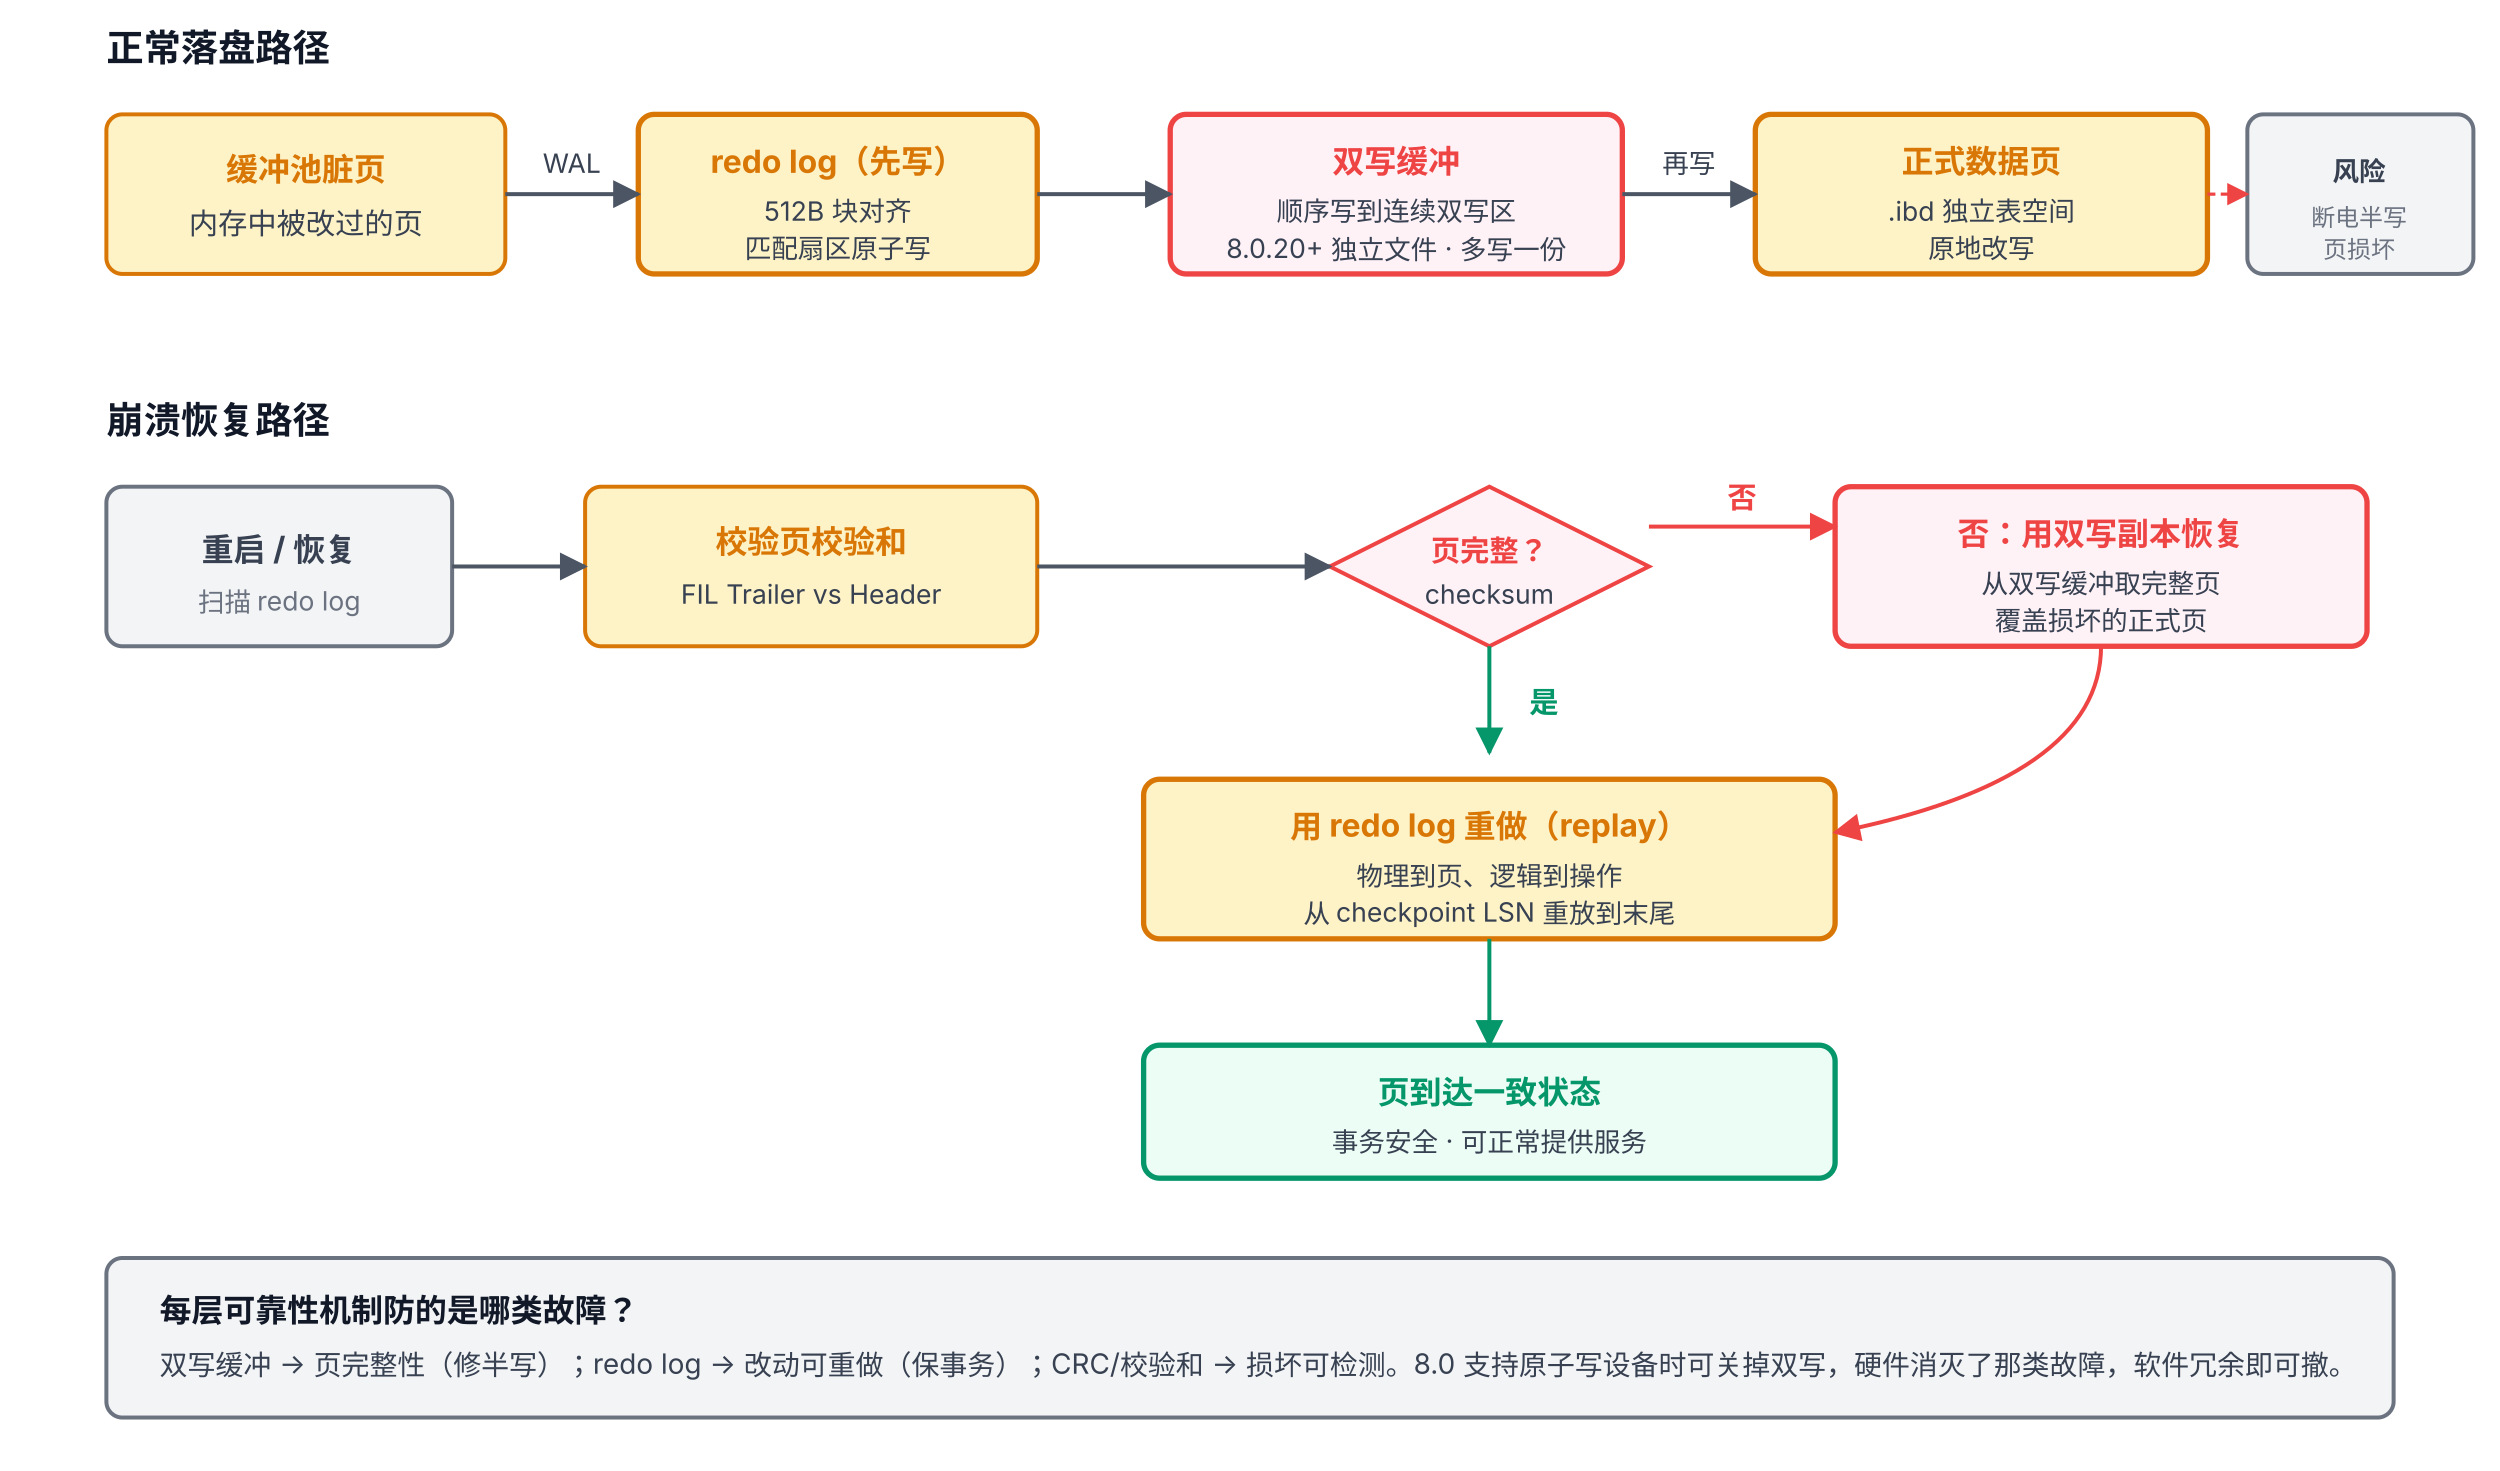
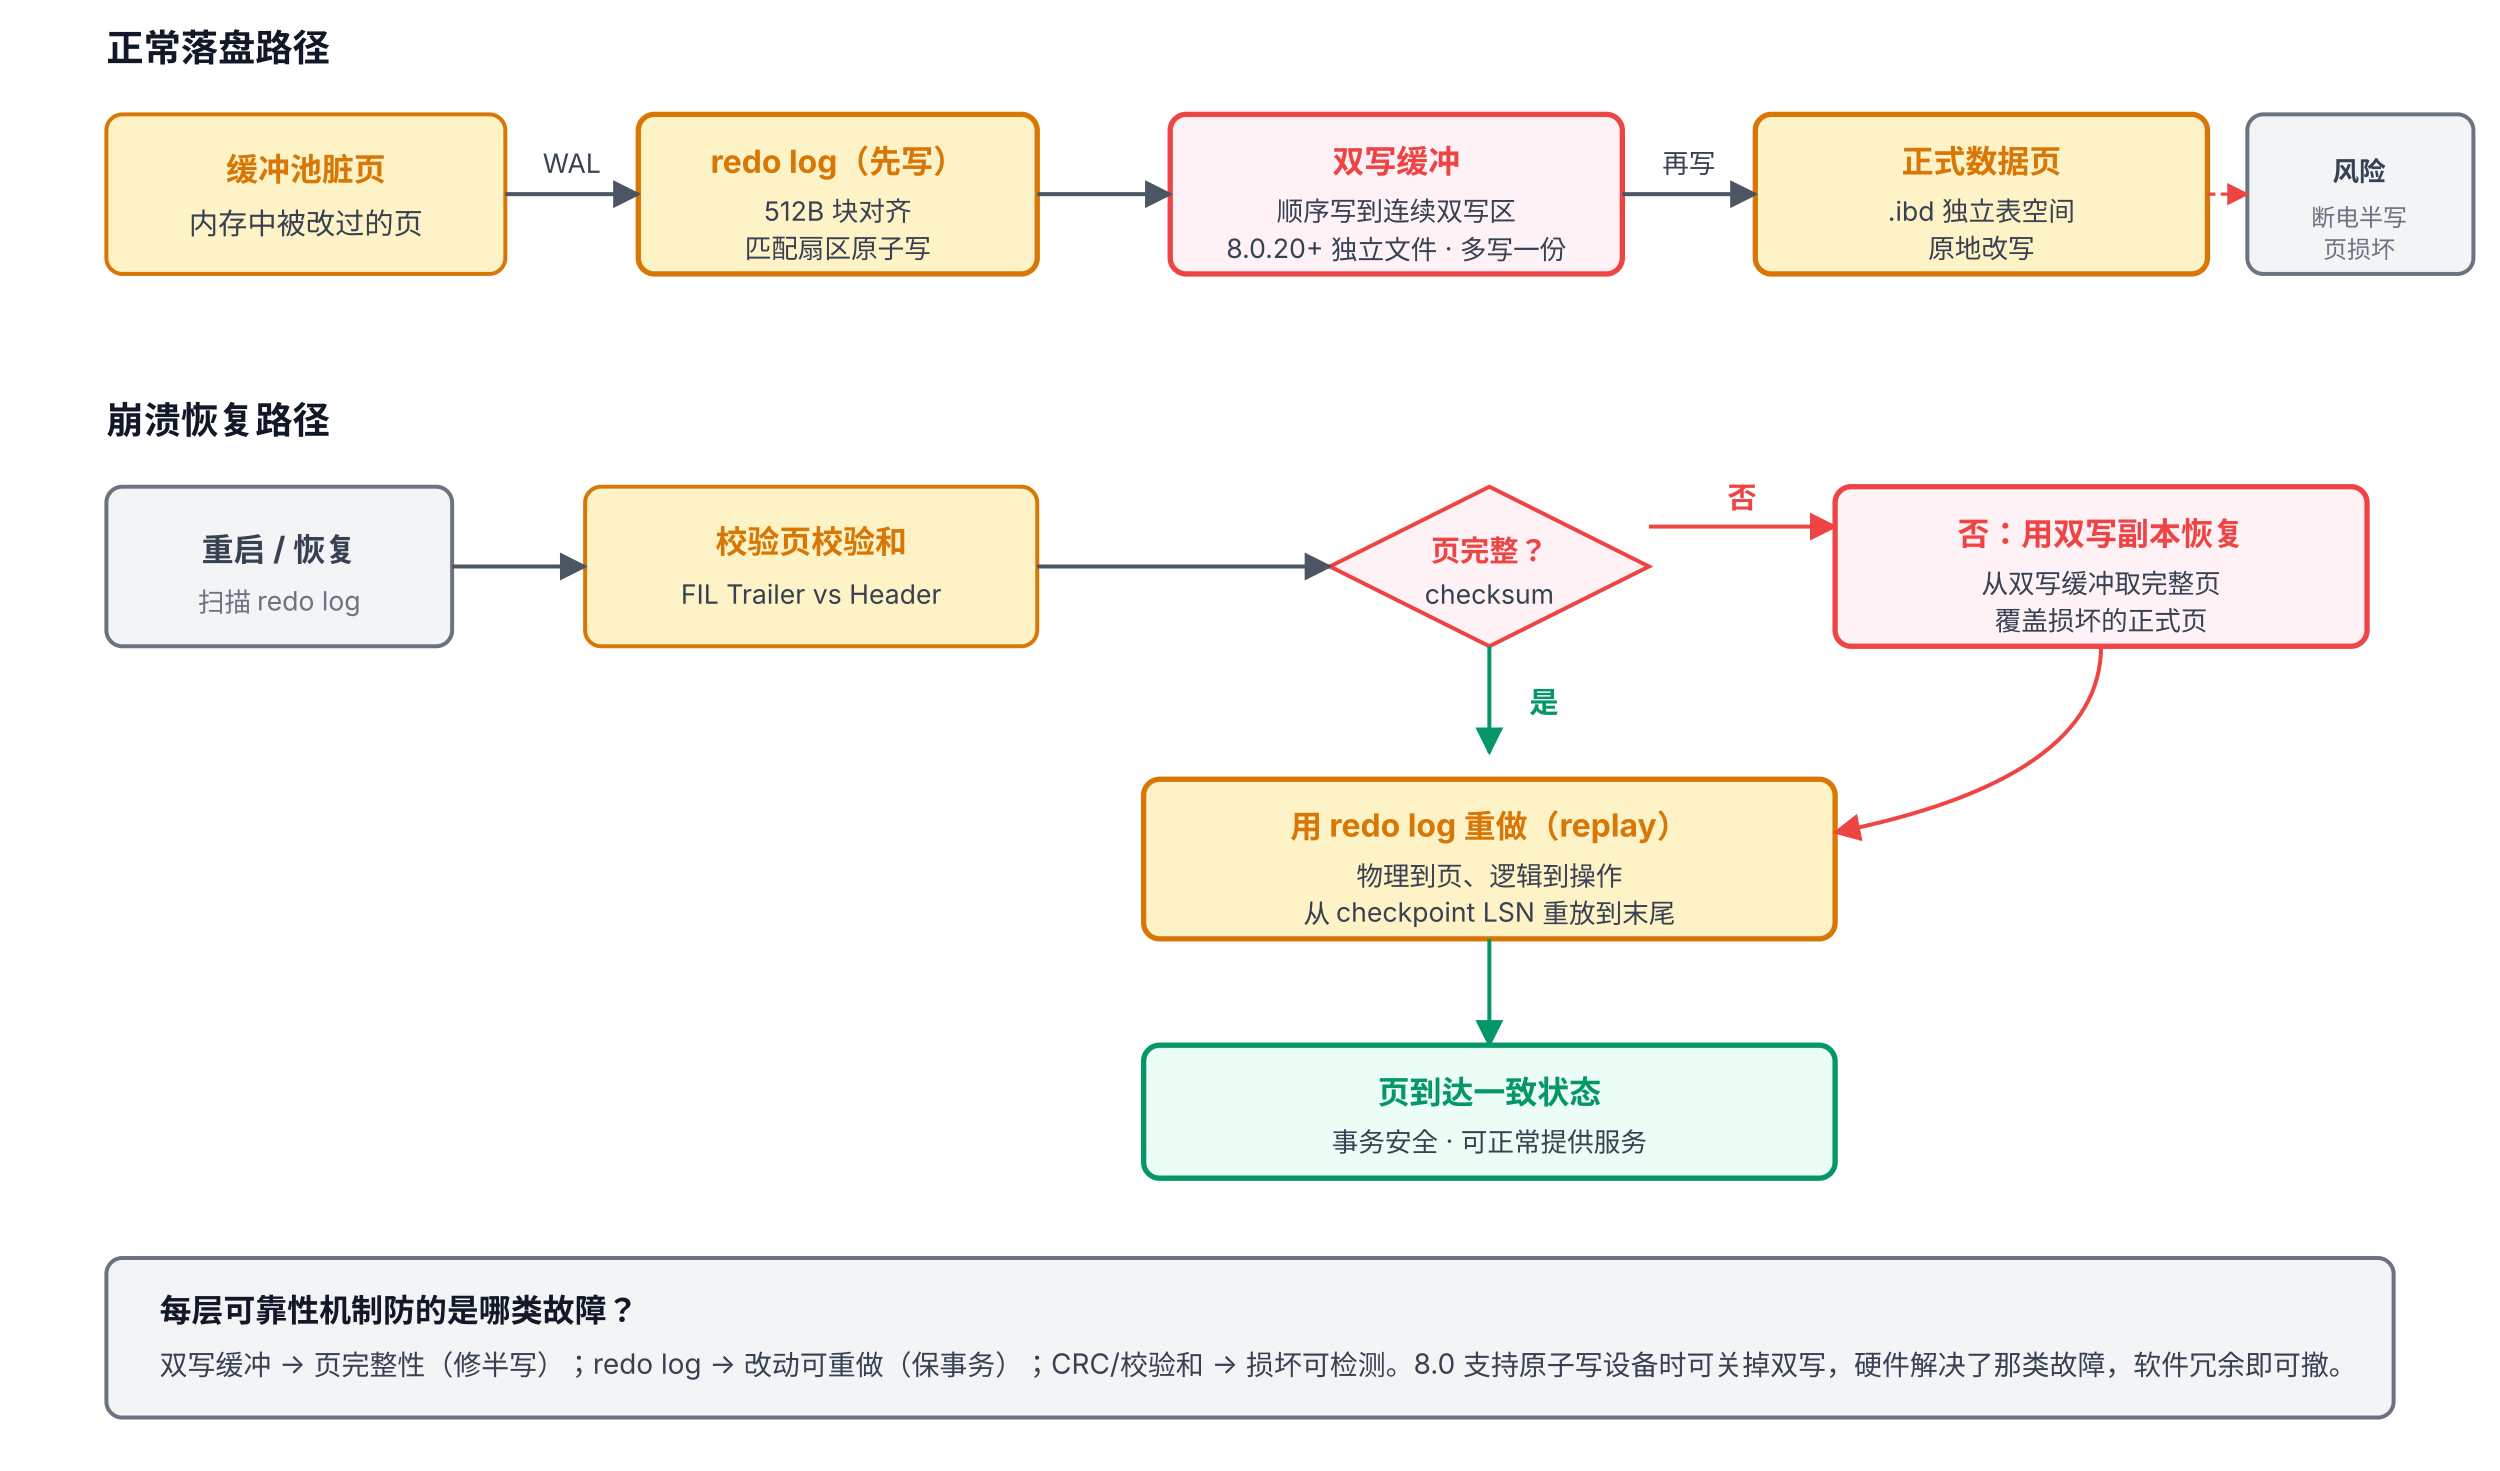
<svg xmlns="http://www.w3.org/2000/svg" viewBox="0 67 940 553" font-family="system-ui, -apple-system, 'PingFang SC', 'Microsoft YaHei', sans-serif">
  <defs>
    <marker id="arrow" viewBox="0 0 10 10" refX="9" refY="5" markerWidth="7" markerHeight="7" orient="auto-start-reverse">
      <path d="M0,0 L10,5 L0,10 z" fill="#4B5563" />
    </marker>
    <marker id="arrowR" viewBox="0 0 10 10" refX="9" refY="5" markerWidth="7" markerHeight="7" orient="auto-start-reverse">
      <path d="M0,0 L10,5 L0,10 z" fill="#EF4444" />
    </marker>
    <marker id="arrowG" viewBox="0 0 10 10" refX="9" refY="5" markerWidth="7" markerHeight="7" orient="auto-start-reverse">
      <path d="M0,0 L10,5 L0,10 z" fill="#059669" />
    </marker>
  </defs>
  <text x="40" y="90" font-size="14" font-weight="700" fill="#111827">正常落盘路径</text>
  <rect x="40" y="110" width="150" height="60" rx="6" fill="#FEF3C7" stroke="#D97706" stroke-width="1.5" />
  <text x="115" y="135" text-anchor="middle" font-size="12" font-weight="700" fill="#D97706">缓冲池脏页</text>
  <text x="115" y="155" text-anchor="middle" font-size="11" fill="#374151">内存中被改过的页</text>
  <rect x="240" y="110" width="150" height="60" rx="6" fill="#FEF3C7" stroke="#D97706" stroke-width="2" />
  <text x="315" y="132" text-anchor="middle" font-size="12" font-weight="700" fill="#D97706">redo log（先写）</text>
  <text x="315" y="150" text-anchor="middle" font-size="10" fill="#374151">512B 块对齐</text>
  <text x="315" y="164" text-anchor="middle" font-size="10" fill="#374151">匹配扇区原子写</text>
  <line x1="190" y1="140" x2="240" y2="140" stroke="#4B5563" stroke-width="1.5" marker-end="url(#arrow)" />
  <text x="215" y="132" text-anchor="middle" font-size="10" fill="#374151">WAL</text>
  <rect x="440" y="110" width="170" height="60" rx="6" fill="#FEF2F7" stroke="#EF4444" stroke-width="2" />
  <text x="525" y="132" text-anchor="middle" font-size="12" font-weight="700" fill="#EF4444">双写缓冲</text>
  <text x="525" y="150" text-anchor="middle" font-size="10" fill="#374151">顺序写到连续双写区</text>
  <text x="525" y="164" text-anchor="middle" font-size="10" fill="#374151">8.0.20+ 独立文件 · 多写一份</text>
  <line x1="390" y1="140" x2="440" y2="140" stroke="#4B5563" stroke-width="1.5" marker-end="url(#arrow)" />
  <rect x="660" y="110" width="170" height="60" rx="6" fill="#FEF3C7" stroke="#D97706" stroke-width="2" />
  <text x="745" y="132" text-anchor="middle" font-size="12" font-weight="700" fill="#D97706">正式数据页</text>
  <text x="745" y="150" text-anchor="middle" font-size="10" fill="#374151">.ibd 独立表空间</text>
  <text x="745" y="164" text-anchor="middle" font-size="10" fill="#374151">原地改写</text>
  <line x1="610" y1="140" x2="660" y2="140" stroke="#4B5563" stroke-width="1.5" marker-end="url(#arrow)" />
  <text x="635" y="132" text-anchor="middle" font-size="10" fill="#374151">再写</text>
  <rect x="845" y="110" width="85" height="60" rx="6" fill="#F3F4F6" stroke="#6B7280" stroke-width="1.5" />
  <text x="887" y="135" text-anchor="middle" font-size="10" font-weight="600" fill="#374151">风险</text>
  <text x="887" y="152" text-anchor="middle" font-size="9" fill="#6B7280">断电半写</text>
  <text x="887" y="164" text-anchor="middle" font-size="9" fill="#6B7280">页损坏</text>
  <line x1="830" y1="140" x2="845" y2="140" stroke="#EF4444" stroke-width="1.2" stroke-dasharray="3 2" marker-end="url(#arrowR)" />
  <text x="40" y="230" font-size="14" font-weight="700" fill="#111827">崩溃恢复路径</text>
  <rect x="40" y="250" width="130" height="60" rx="6" fill="#F3F4F6" stroke="#6B7280" stroke-width="1.5" />
  <text x="105" y="278" text-anchor="middle" font-size="12" font-weight="700" fill="#374151">重启 / 恢复</text>
  <text x="105" y="297" text-anchor="middle" font-size="10" fill="#6B7280">扫描 redo log</text>
  <rect x="220" y="250" width="170" height="60" rx="6" fill="#FEF3C7" stroke="#D97706" stroke-width="1.5" />
  <text x="305" y="275" text-anchor="middle" font-size="12" font-weight="700" fill="#D97706">校验页校验和</text>
  <text x="305" y="294" text-anchor="middle" font-size="10" fill="#374151">FIL Trailer vs Header</text>
  <line x1="170" y1="280" x2="220" y2="280" stroke="#4B5563" stroke-width="1.5" marker-end="url(#arrow)" />
  <polygon points="500,280 560,250 620,280 560,310" fill="#FEF2F7" stroke="#EF4444" stroke-width="1.5" />
  <text x="560" y="278" text-anchor="middle" font-size="11" font-weight="700" fill="#EF4444">页完整？</text>
  <text x="560" y="294" text-anchor="middle" font-size="10" fill="#374151">checksum</text>
  <line x1="390" y1="280" x2="500" y2="280" stroke="#4B5563" stroke-width="1.5" marker-end="url(#arrow)" />
  <rect x="690" y="250" width="200" height="60" rx="6" fill="#FEF2F7" stroke="#EF4444" stroke-width="2" />
  <text x="790" y="272" text-anchor="middle" font-size="12" font-weight="700" fill="#EF4444">否：用双写副本恢复</text>
  <text x="790" y="290" text-anchor="middle" font-size="10" fill="#374151">从双写缓冲取完整页</text>
  <text x="790" y="304" text-anchor="middle" font-size="10" fill="#374151">覆盖损坏的正式页</text>
  <line x1="620" y1="265" x2="690" y2="265" stroke="#EF4444" stroke-width="1.5" marker-end="url(#arrowR)" />
  <text x="655" y="258" text-anchor="middle" font-size="11" font-weight="700" fill="#EF4444">否</text>
  <line x1="560" y1="310" x2="560" y2="350" stroke="#059669" stroke-width="1.5" marker-end="url(#arrowG)" />
  <text x="575" y="335" font-size="11" font-weight="700" fill="#059669">是</text>
  <rect x="430" y="360" width="260" height="60" rx="6" fill="#FEF3C7" stroke="#D97706" stroke-width="2" />
  <text x="560" y="382" text-anchor="middle" font-size="12" font-weight="700" fill="#D97706">用 redo log 重做（replay）</text>
  <text x="560" y="400" text-anchor="middle" font-size="10" fill="#374151">物理到页、逻辑到操作</text>
  <text x="560" y="414" text-anchor="middle" font-size="10" fill="#374151">从 checkpoint LSN 重放到末尾</text>
  <rect x="430" y="460" width="260" height="50" rx="6" fill="#ECFDF5" stroke="#059669" stroke-width="2" />
  <text x="560" y="482" text-anchor="middle" font-size="12" font-weight="700" fill="#059669">页到达一致状态</text>
  <text x="560" y="500" text-anchor="middle" font-size="10" fill="#374151">事务安全 · 可正常提供服务</text>
  <line x1="560" y1="420" x2="560" y2="460" stroke="#059669" stroke-width="1.5" marker-end="url(#arrowG)" />
  <path d="M 790 310 Q 790 360, 690 380" fill="none" stroke="#EF4444" stroke-width="1.5" marker-end="url(#arrowR)" />
  <rect x="40" y="540" width="860" height="60" rx="6" fill="#F3F4F6" stroke="#6B7280" stroke-width="1.5" />
  <text x="60" y="564" font-size="12" font-weight="700" fill="#111827">每层可靠性机制防的是哪类故障？</text>
-   <text x="60" y="584" font-size="10.5" fill="#374151">双写缓冲 → 页完整性（修半写）；redo log → 改动可重做（保事务）；CRC/校验和 → 损坏可检测。8.0 支持原子写设备时可关掉双写，硬件消灭了那类故障，软件冗余即可撤。</text>
+   <text x="60" y="584" font-size="10.5" fill="#374151">双写缓冲 → 页完整性（修半写）；redo log → 改动可重做（保事务）；CRC/校验和 → 损坏可检测。8.0 支持原子写设备时可关掉双写，硬件解决了那类故障，软件冗余即可撤。</text>
</svg>
